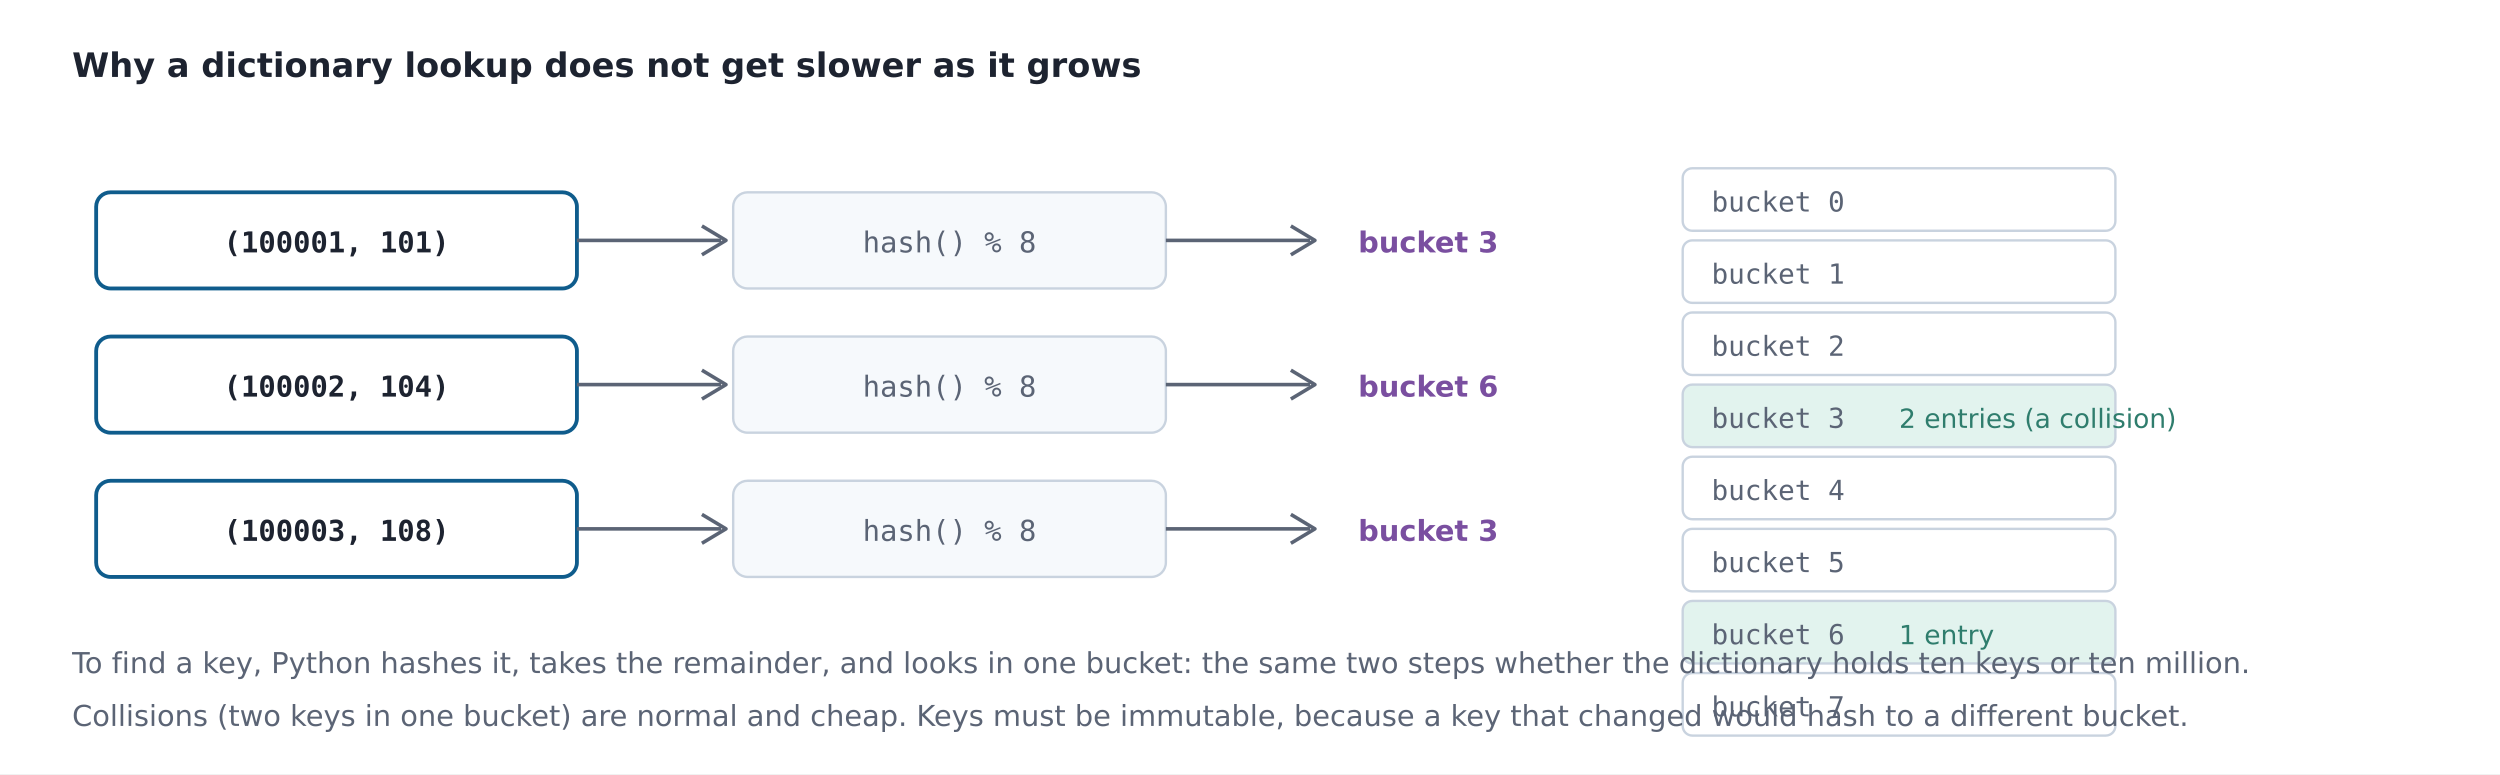
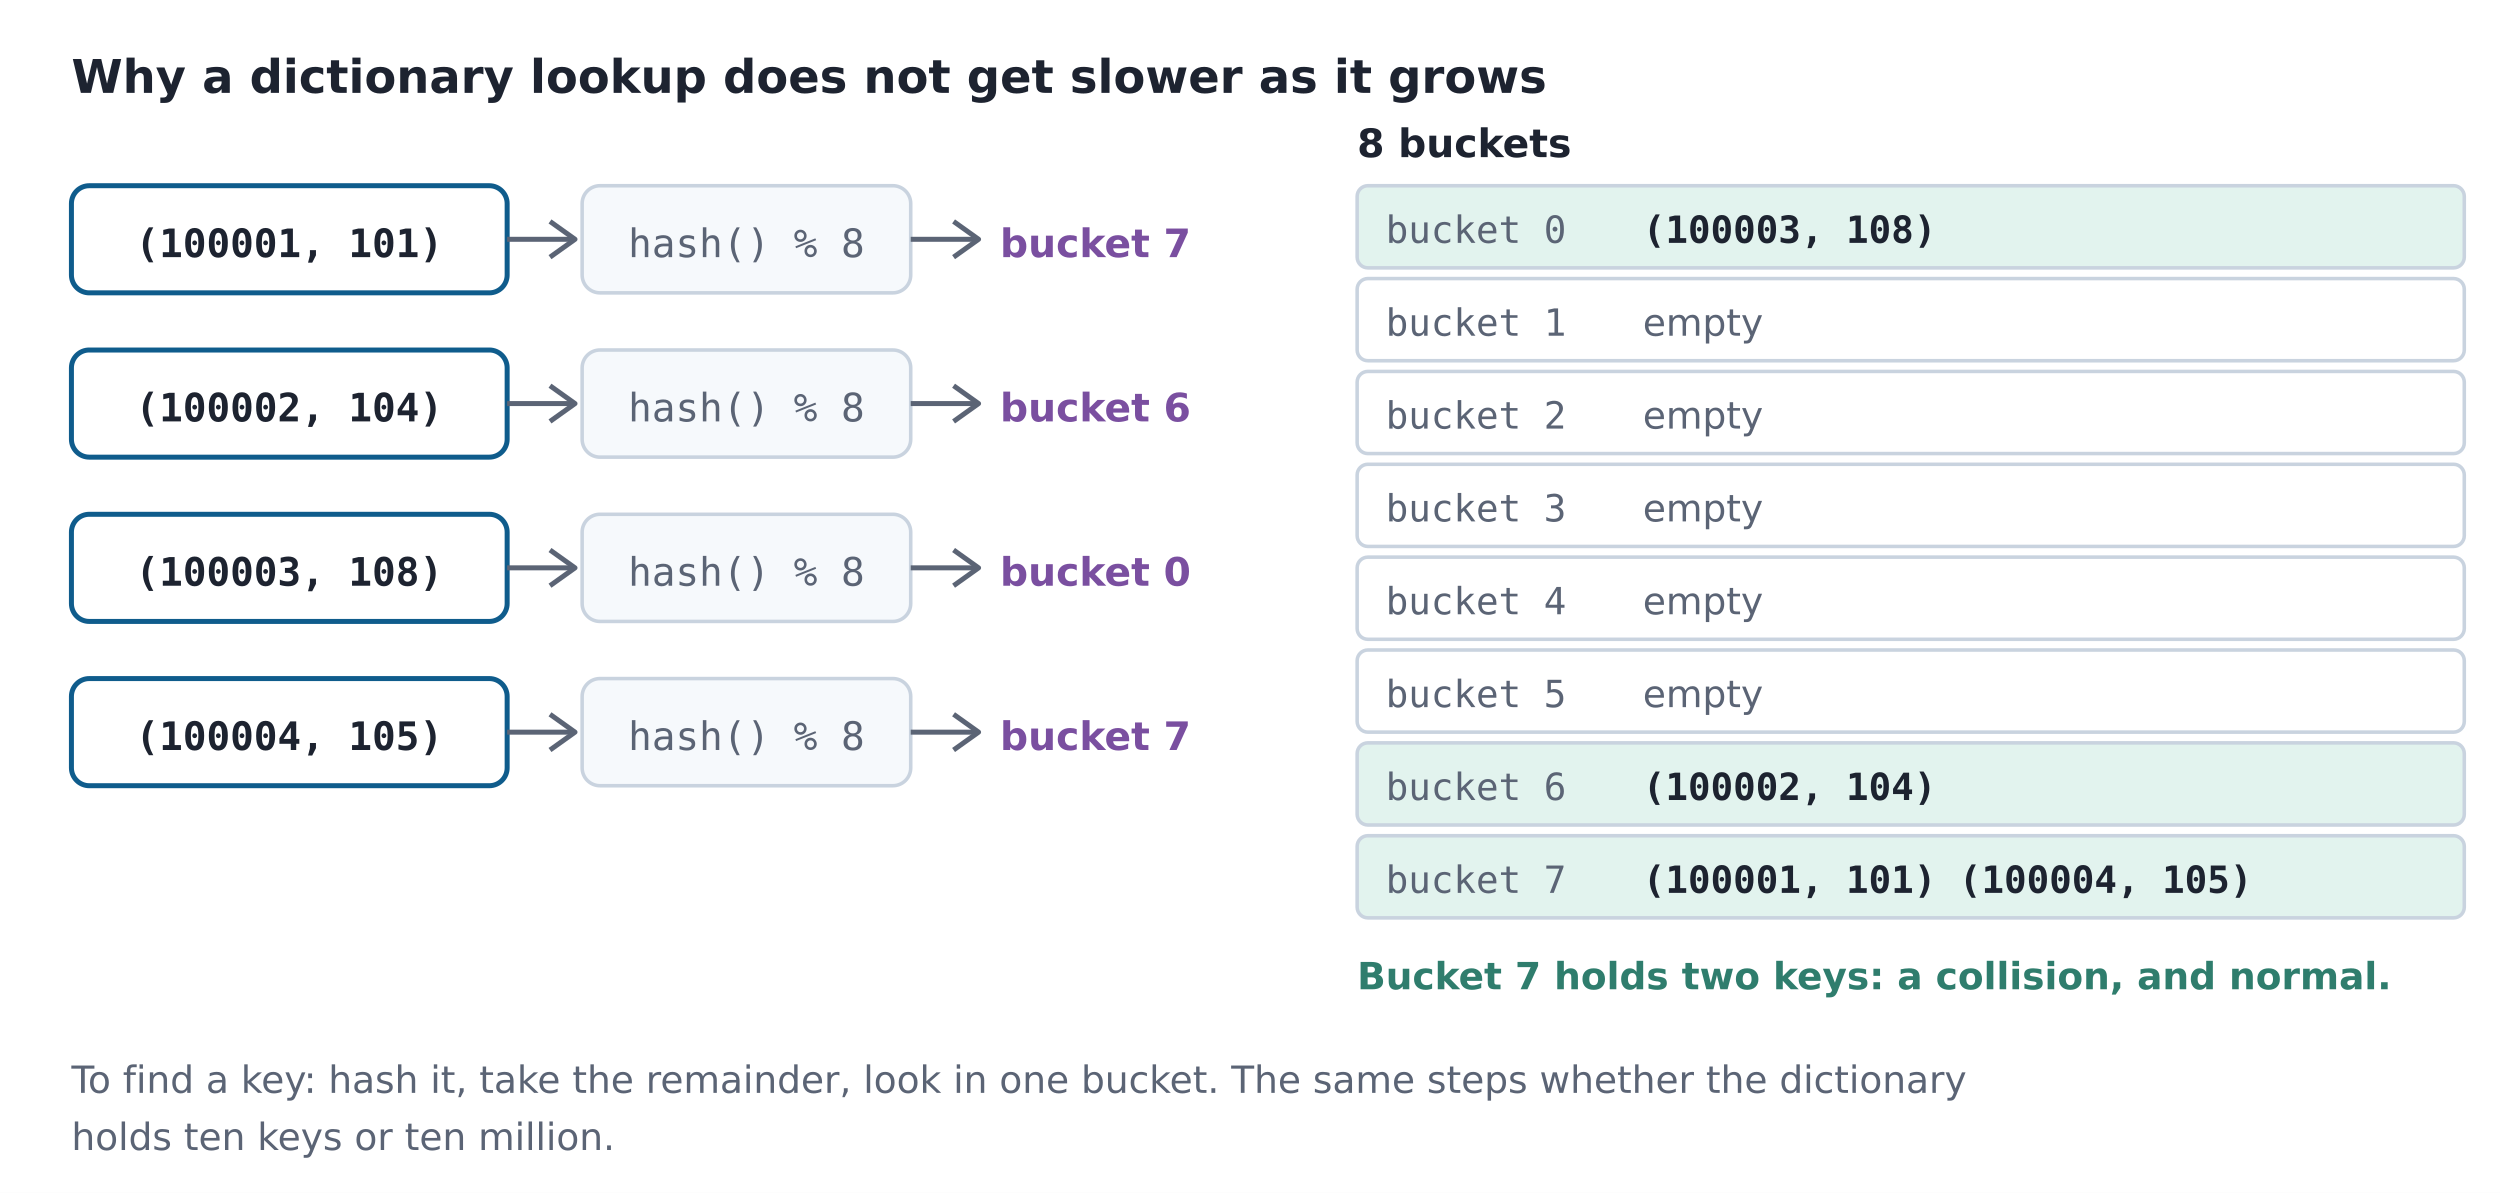
- <svg xmlns="http://www.w3.org/2000/svg" width="1040" height="322" viewBox="0 0 1040 322" font-family="DejaVu Sans, Arial, sans-serif">
-   <rect width="1040" height="322" fill="#ffffff" />
-   <text x="30" y="32" font-size="14" fill="#1d2330" font-weight="bold" text-anchor="start" font-family="Poppins, DejaVu Sans, sans-serif">Why a dictionary lookup does not get slower as it grows</text>
-   <rect x="40" y="80" width="200" height="40" rx="6" fill="#fff" stroke="#0f5c8c" stroke-width="1.6" />
-   <text x="140" y="105" font-size="12" fill="#1d2330" font-weight="bold" text-anchor="middle" font-family="DejaVu Sans Mono, monospace">(100001, 101)</text>
-   <path d="M240,100 H300" fill="none" stroke="#5b6475" stroke-width="1.5" stroke-linejoin="round" />
-   <path d="M292,94 L302,100 L292,106" fill="none" stroke="#5b6475" stroke-width="1.5" stroke-linejoin="round" />
-   <rect x="305" y="80" width="180" height="40" rx="6" fill="#f6f9fc" stroke="#c9d3df" stroke-width="1" />
-   <text x="395" y="105" font-size="12" fill="#5b6475" font-weight="normal" text-anchor="middle" font-family="DejaVu Sans Mono, monospace">hash() % 8</text>
-   <path d="M485,100 H545" fill="none" stroke="#5b6475" stroke-width="1.5" stroke-linejoin="round" />
-   <path d="M537,94 L547,100 L537,106" fill="none" stroke="#5b6475" stroke-width="1.5" stroke-linejoin="round" />
-   <text x="565" y="105" font-size="12" fill="#7a4fa0" font-weight="bold" text-anchor="start">bucket 3</text>
-   <rect x="40" y="140" width="200" height="40" rx="6" fill="#fff" stroke="#0f5c8c" stroke-width="1.6" />
-   <text x="140" y="165" font-size="12" fill="#1d2330" font-weight="bold" text-anchor="middle" font-family="DejaVu Sans Mono, monospace">(100002, 104)</text>
-   <path d="M240,160 H300" fill="none" stroke="#5b6475" stroke-width="1.5" stroke-linejoin="round" />
-   <path d="M292,154 L302,160 L292,166" fill="none" stroke="#5b6475" stroke-width="1.5" stroke-linejoin="round" />
-   <rect x="305" y="140" width="180" height="40" rx="6" fill="#f6f9fc" stroke="#c9d3df" stroke-width="1" />
-   <text x="395" y="165" font-size="12" fill="#5b6475" font-weight="normal" text-anchor="middle" font-family="DejaVu Sans Mono, monospace">hash() % 8</text>
-   <path d="M485,160 H545" fill="none" stroke="#5b6475" stroke-width="1.5" stroke-linejoin="round" />
-   <path d="M537,154 L547,160 L537,166" fill="none" stroke="#5b6475" stroke-width="1.5" stroke-linejoin="round" />
-   <text x="565" y="165" font-size="12" fill="#7a4fa0" font-weight="bold" text-anchor="start">bucket 6</text>
-   <rect x="40" y="200" width="200" height="40" rx="6" fill="#fff" stroke="#0f5c8c" stroke-width="1.6" />
-   <text x="140" y="225" font-size="12" fill="#1d2330" font-weight="bold" text-anchor="middle" font-family="DejaVu Sans Mono, monospace">(100003, 108)</text>
-   <path d="M240,220 H300" fill="none" stroke="#5b6475" stroke-width="1.5" stroke-linejoin="round" />
-   <path d="M292,214 L302,220 L292,226" fill="none" stroke="#5b6475" stroke-width="1.5" stroke-linejoin="round" />
-   <rect x="305" y="200" width="180" height="40" rx="6" fill="#f6f9fc" stroke="#c9d3df" stroke-width="1" />
-   <text x="395" y="225" font-size="12" fill="#5b6475" font-weight="normal" text-anchor="middle" font-family="DejaVu Sans Mono, monospace">hash() % 8</text>
-   <path d="M485,220 H545" fill="none" stroke="#5b6475" stroke-width="1.5" stroke-linejoin="round" />
-   <path d="M537,214 L547,220 L537,226" fill="none" stroke="#5b6475" stroke-width="1.5" stroke-linejoin="round" />
-   <text x="565" y="225" font-size="12" fill="#7a4fa0" font-weight="bold" text-anchor="start">bucket 3</text>
-   <rect x="700" y="70" width="180" height="26" rx="4" fill="#fff" stroke="#c9d3df" stroke-width="1" />
-   <text x="712" y="88" font-size="11.5" fill="#5b6475" font-weight="normal" text-anchor="start" font-family="DejaVu Sans Mono, monospace">bucket 0</text>
-   <rect x="700" y="100" width="180" height="26" rx="4" fill="#fff" stroke="#c9d3df" stroke-width="1" />
-   <text x="712" y="118" font-size="11.5" fill="#5b6475" font-weight="normal" text-anchor="start" font-family="DejaVu Sans Mono, monospace">bucket 1</text>
-   <rect x="700" y="130" width="180" height="26" rx="4" fill="#fff" stroke="#c9d3df" stroke-width="1" />
-   <text x="712" y="148" font-size="11.5" fill="#5b6475" font-weight="normal" text-anchor="start" font-family="DejaVu Sans Mono, monospace">bucket 2</text>
-   <rect x="700" y="160" width="180" height="26" rx="4" fill="#e2f3ee" stroke="#c9d3df" stroke-width="1" />
-   <text x="712" y="178" font-size="11.5" fill="#5b6475" font-weight="normal" text-anchor="start" font-family="DejaVu Sans Mono, monospace">bucket 3</text>
-   <text x="790" y="178" font-size="11" fill="#2f7d6d" font-weight="normal" text-anchor="start">2 entries (a collision)</text>
-   <rect x="700" y="190" width="180" height="26" rx="4" fill="#fff" stroke="#c9d3df" stroke-width="1" />
-   <text x="712" y="208" font-size="11.5" fill="#5b6475" font-weight="normal" text-anchor="start" font-family="DejaVu Sans Mono, monospace">bucket 4</text>
-   <rect x="700" y="220" width="180" height="26" rx="4" fill="#fff" stroke="#c9d3df" stroke-width="1" />
-   <text x="712" y="238" font-size="11.5" fill="#5b6475" font-weight="normal" text-anchor="start" font-family="DejaVu Sans Mono, monospace">bucket 5</text>
-   <rect x="700" y="250" width="180" height="26" rx="4" fill="#e2f3ee" stroke="#c9d3df" stroke-width="1" />
-   <text x="712" y="268" font-size="11.5" fill="#5b6475" font-weight="normal" text-anchor="start" font-family="DejaVu Sans Mono, monospace">bucket 6</text>
-   <text x="790" y="268" font-size="11" fill="#2f7d6d" font-weight="normal" text-anchor="start">1 entry</text>
-   <rect x="700" y="280" width="180" height="26" rx="4" fill="#fff" stroke="#c9d3df" stroke-width="1" />
-   <text x="712" y="298" font-size="11.5" fill="#5b6475" font-weight="normal" text-anchor="start" font-family="DejaVu Sans Mono, monospace">bucket 7</text>
-   <text x="30" y="280" font-size="12" fill="#5b6475" font-weight="normal" text-anchor="start">To find a key, Python hashes it, takes the remainder, and looks in one bucket: the same two steps whether the dictionary holds ten keys or ten million.</text>
-   <text x="30" y="302" font-size="12" fill="#5b6475" font-weight="normal" text-anchor="start">Collisions (two keys in one bucket) are normal and cheap. Keys must be immutable, because a key that changed would hash to a different bucket.</text>
+ <svg xmlns="http://www.w3.org/2000/svg" width="700" height="334" viewBox="0 0 700 334" font-family="DejaVu Sans, Arial, sans-serif">
+   <rect width="700" height="334" fill="#ffffff" />
+   <text x="20" y="26" font-size="13" fill="#1d2330" font-weight="bold" text-anchor="start" font-family="Poppins, DejaVu Sans, sans-serif">Why a dictionary lookup does not get slower as it grows</text>
+   <rect x="20" y="52" width="122" height="30" rx="5" fill="#fff" stroke="#0f5c8c" stroke-width="1.4" />
+   <text x="81" y="72" font-size="11" fill="#1d2330" font-weight="bold" text-anchor="middle" font-family="DejaVu Sans Mono, monospace">(100001, 101)</text>
+   <path d="M142,67 H160" fill="none" stroke="#5b6475" stroke-width="1.4" stroke-linejoin="round" />
+   <path d="M154,62 L161,67 L154,72" fill="none" stroke="#5b6475" stroke-width="1.4" stroke-linejoin="round" />
+   <rect x="163" y="52" width="92" height="30" rx="5" fill="#f6f9fc" stroke="#c9d3df" stroke-width="1" />
+   <text x="209" y="72" font-size="11" fill="#5b6475" font-weight="normal" text-anchor="middle" font-family="DejaVu Sans Mono, monospace">hash() % 8</text>
+   <path d="M255,67 H273" fill="none" stroke="#5b6475" stroke-width="1.4" stroke-linejoin="round" />
+   <path d="M267,62 L274,67 L267,72" fill="none" stroke="#5b6475" stroke-width="1.4" stroke-linejoin="round" />
+   <text x="280" y="72" font-size="11" fill="#7a4fa0" font-weight="bold" text-anchor="start">bucket 7</text>
+   <rect x="20" y="98" width="122" height="30" rx="5" fill="#fff" stroke="#0f5c8c" stroke-width="1.4" />
+   <text x="81" y="118" font-size="11" fill="#1d2330" font-weight="bold" text-anchor="middle" font-family="DejaVu Sans Mono, monospace">(100002, 104)</text>
+   <path d="M142,113 H160" fill="none" stroke="#5b6475" stroke-width="1.4" stroke-linejoin="round" />
+   <path d="M154,108 L161,113 L154,118" fill="none" stroke="#5b6475" stroke-width="1.4" stroke-linejoin="round" />
+   <rect x="163" y="98" width="92" height="30" rx="5" fill="#f6f9fc" stroke="#c9d3df" stroke-width="1" />
+   <text x="209" y="118" font-size="11" fill="#5b6475" font-weight="normal" text-anchor="middle" font-family="DejaVu Sans Mono, monospace">hash() % 8</text>
+   <path d="M255,113 H273" fill="none" stroke="#5b6475" stroke-width="1.4" stroke-linejoin="round" />
+   <path d="M267,108 L274,113 L267,118" fill="none" stroke="#5b6475" stroke-width="1.4" stroke-linejoin="round" />
+   <text x="280" y="118" font-size="11" fill="#7a4fa0" font-weight="bold" text-anchor="start">bucket 6</text>
+   <rect x="20" y="144" width="122" height="30" rx="5" fill="#fff" stroke="#0f5c8c" stroke-width="1.4" />
+   <text x="81" y="164" font-size="11" fill="#1d2330" font-weight="bold" text-anchor="middle" font-family="DejaVu Sans Mono, monospace">(100003, 108)</text>
+   <path d="M142,159 H160" fill="none" stroke="#5b6475" stroke-width="1.4" stroke-linejoin="round" />
+   <path d="M154,154 L161,159 L154,164" fill="none" stroke="#5b6475" stroke-width="1.4" stroke-linejoin="round" />
+   <rect x="163" y="144" width="92" height="30" rx="5" fill="#f6f9fc" stroke="#c9d3df" stroke-width="1" />
+   <text x="209" y="164" font-size="11" fill="#5b6475" font-weight="normal" text-anchor="middle" font-family="DejaVu Sans Mono, monospace">hash() % 8</text>
+   <path d="M255,159 H273" fill="none" stroke="#5b6475" stroke-width="1.4" stroke-linejoin="round" />
+   <path d="M267,154 L274,159 L267,164" fill="none" stroke="#5b6475" stroke-width="1.4" stroke-linejoin="round" />
+   <text x="280" y="164" font-size="11" fill="#7a4fa0" font-weight="bold" text-anchor="start">bucket 0</text>
+   <rect x="20" y="190" width="122" height="30" rx="5" fill="#fff" stroke="#0f5c8c" stroke-width="1.4" />
+   <text x="81" y="210" font-size="11" fill="#1d2330" font-weight="bold" text-anchor="middle" font-family="DejaVu Sans Mono, monospace">(100004, 105)</text>
+   <path d="M142,205 H160" fill="none" stroke="#5b6475" stroke-width="1.4" stroke-linejoin="round" />
+   <path d="M154,200 L161,205 L154,210" fill="none" stroke="#5b6475" stroke-width="1.4" stroke-linejoin="round" />
+   <rect x="163" y="190" width="92" height="30" rx="5" fill="#f6f9fc" stroke="#c9d3df" stroke-width="1" />
+   <text x="209" y="210" font-size="11" fill="#5b6475" font-weight="normal" text-anchor="middle" font-family="DejaVu Sans Mono, monospace">hash() % 8</text>
+   <path d="M255,205 H273" fill="none" stroke="#5b6475" stroke-width="1.4" stroke-linejoin="round" />
+   <path d="M267,200 L274,205 L267,210" fill="none" stroke="#5b6475" stroke-width="1.4" stroke-linejoin="round" />
+   <text x="280" y="210" font-size="11" fill="#7a4fa0" font-weight="bold" text-anchor="start">bucket 7</text>
+   <text x="380" y="44" font-size="11" fill="#1d2330" font-weight="bold" text-anchor="start">8 buckets</text>
+   <rect x="380" y="52" width="310" height="23" rx="3" fill="#e2f3ee" stroke="#c9d3df" stroke-width="1" />
+   <text x="388" y="68" font-size="10.5" fill="#5b6475" font-weight="normal" text-anchor="start" font-family="DejaVu Sans Mono, monospace">bucket 0</text>
+   <text x="460" y="68" font-size="10.5" fill="#1d2330" font-weight="bold" text-anchor="start" font-family="DejaVu Sans Mono, monospace">(100003, 108)</text>
+   <rect x="380" y="78" width="310" height="23" rx="3" fill="#fff" stroke="#c9d3df" stroke-width="1" />
+   <text x="388" y="94" font-size="10.5" fill="#5b6475" font-weight="normal" text-anchor="start" font-family="DejaVu Sans Mono, monospace">bucket 1</text>
+   <text x="460" y="94" font-size="10.5" fill="#5b6475" font-weight="normal" text-anchor="start">empty</text>
+   <rect x="380" y="104" width="310" height="23" rx="3" fill="#fff" stroke="#c9d3df" stroke-width="1" />
+   <text x="388" y="120" font-size="10.5" fill="#5b6475" font-weight="normal" text-anchor="start" font-family="DejaVu Sans Mono, monospace">bucket 2</text>
+   <text x="460" y="120" font-size="10.5" fill="#5b6475" font-weight="normal" text-anchor="start">empty</text>
+   <rect x="380" y="130" width="310" height="23" rx="3" fill="#fff" stroke="#c9d3df" stroke-width="1" />
+   <text x="388" y="146" font-size="10.5" fill="#5b6475" font-weight="normal" text-anchor="start" font-family="DejaVu Sans Mono, monospace">bucket 3</text>
+   <text x="460" y="146" font-size="10.5" fill="#5b6475" font-weight="normal" text-anchor="start">empty</text>
+   <rect x="380" y="156" width="310" height="23" rx="3" fill="#fff" stroke="#c9d3df" stroke-width="1" />
+   <text x="388" y="172" font-size="10.5" fill="#5b6475" font-weight="normal" text-anchor="start" font-family="DejaVu Sans Mono, monospace">bucket 4</text>
+   <text x="460" y="172" font-size="10.5" fill="#5b6475" font-weight="normal" text-anchor="start">empty</text>
+   <rect x="380" y="182" width="310" height="23" rx="3" fill="#fff" stroke="#c9d3df" stroke-width="1" />
+   <text x="388" y="198" font-size="10.5" fill="#5b6475" font-weight="normal" text-anchor="start" font-family="DejaVu Sans Mono, monospace">bucket 5</text>
+   <text x="460" y="198" font-size="10.5" fill="#5b6475" font-weight="normal" text-anchor="start">empty</text>
+   <rect x="380" y="208" width="310" height="23" rx="3" fill="#e2f3ee" stroke="#c9d3df" stroke-width="1" />
+   <text x="388" y="224" font-size="10.5" fill="#5b6475" font-weight="normal" text-anchor="start" font-family="DejaVu Sans Mono, monospace">bucket 6</text>
+   <text x="460" y="224" font-size="10.5" fill="#1d2330" font-weight="bold" text-anchor="start" font-family="DejaVu Sans Mono, monospace">(100002, 104)</text>
+   <rect x="380" y="234" width="310" height="23" rx="3" fill="#e2f3ee" stroke="#c9d3df" stroke-width="1" />
+   <text x="388" y="250" font-size="10.5" fill="#5b6475" font-weight="normal" text-anchor="start" font-family="DejaVu Sans Mono, monospace">bucket 7</text>
+   <text x="460" y="250" font-size="10.5" fill="#1d2330" font-weight="bold" text-anchor="start" font-family="DejaVu Sans Mono, monospace">(100001, 101)  (100004, 105)</text>
+   <text x="380" y="277" font-size="10.5" fill="#2f7d6d" font-weight="bold" text-anchor="start">Bucket 7 holds two keys: a collision, and normal.</text>
+   <text x="20" y="306" font-size="10.5" fill="#5b6475" font-weight="normal" text-anchor="start">To find a key: hash it, take the remainder, look in one bucket. The same steps whether the dictionary</text>
+   <text x="20" y="322" font-size="10.5" fill="#5b6475" font-weight="normal" text-anchor="start">holds ten keys or ten million.</text>
</svg>
